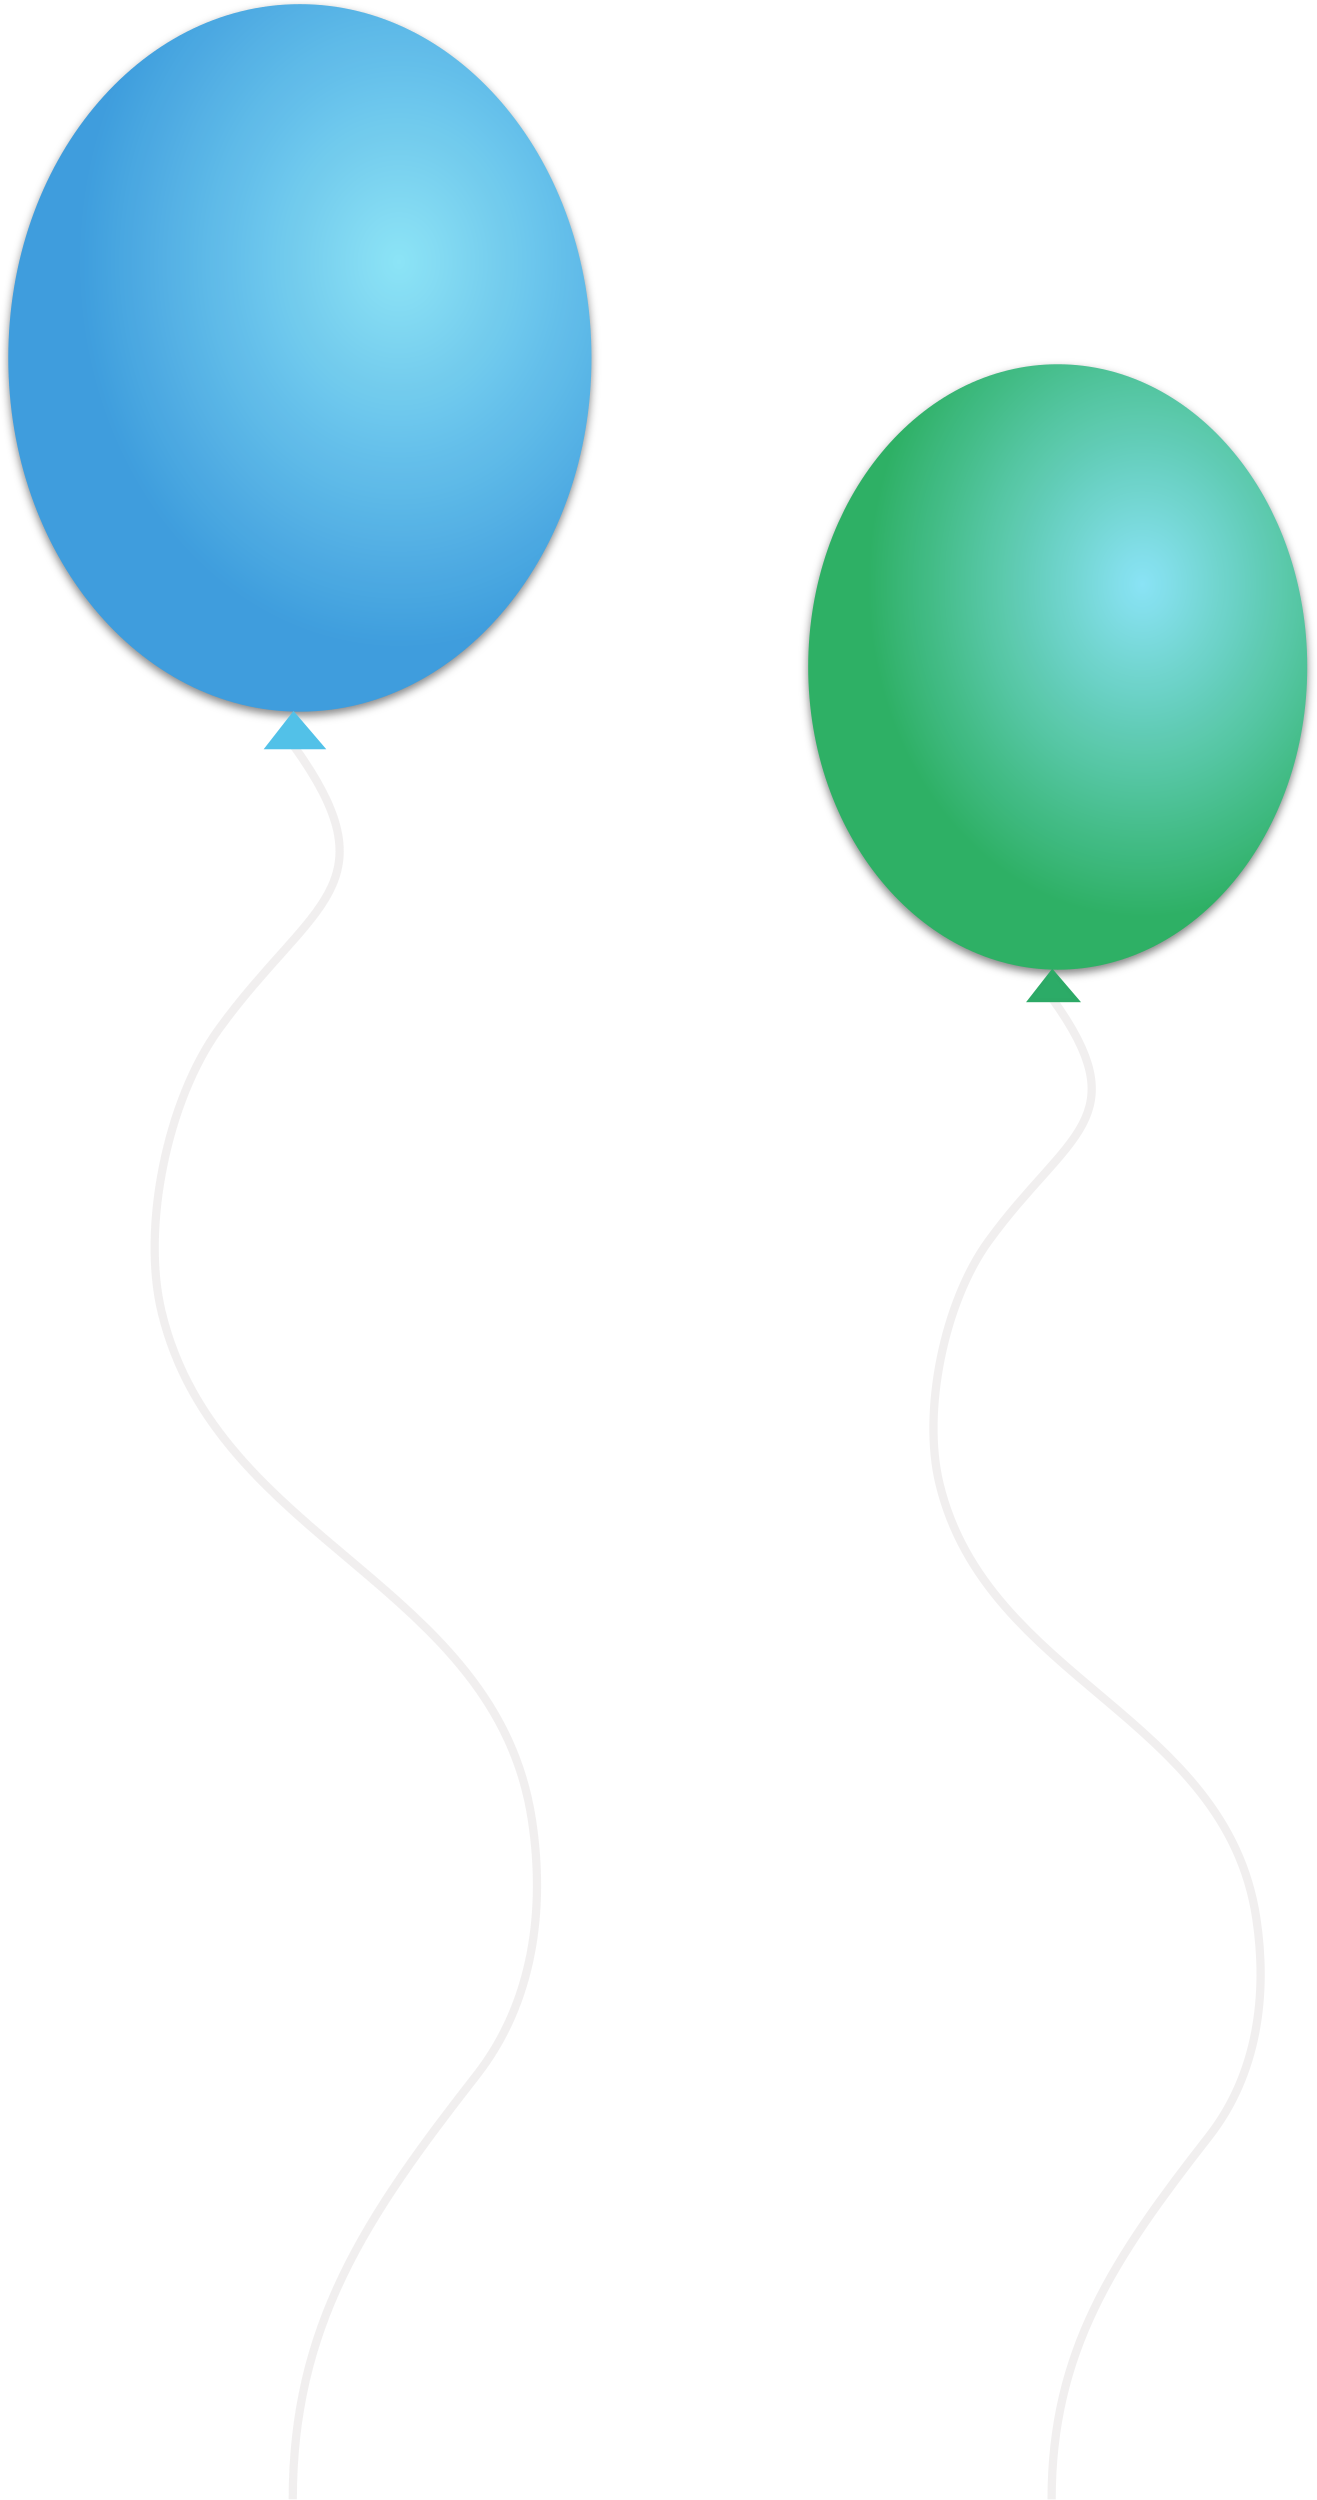
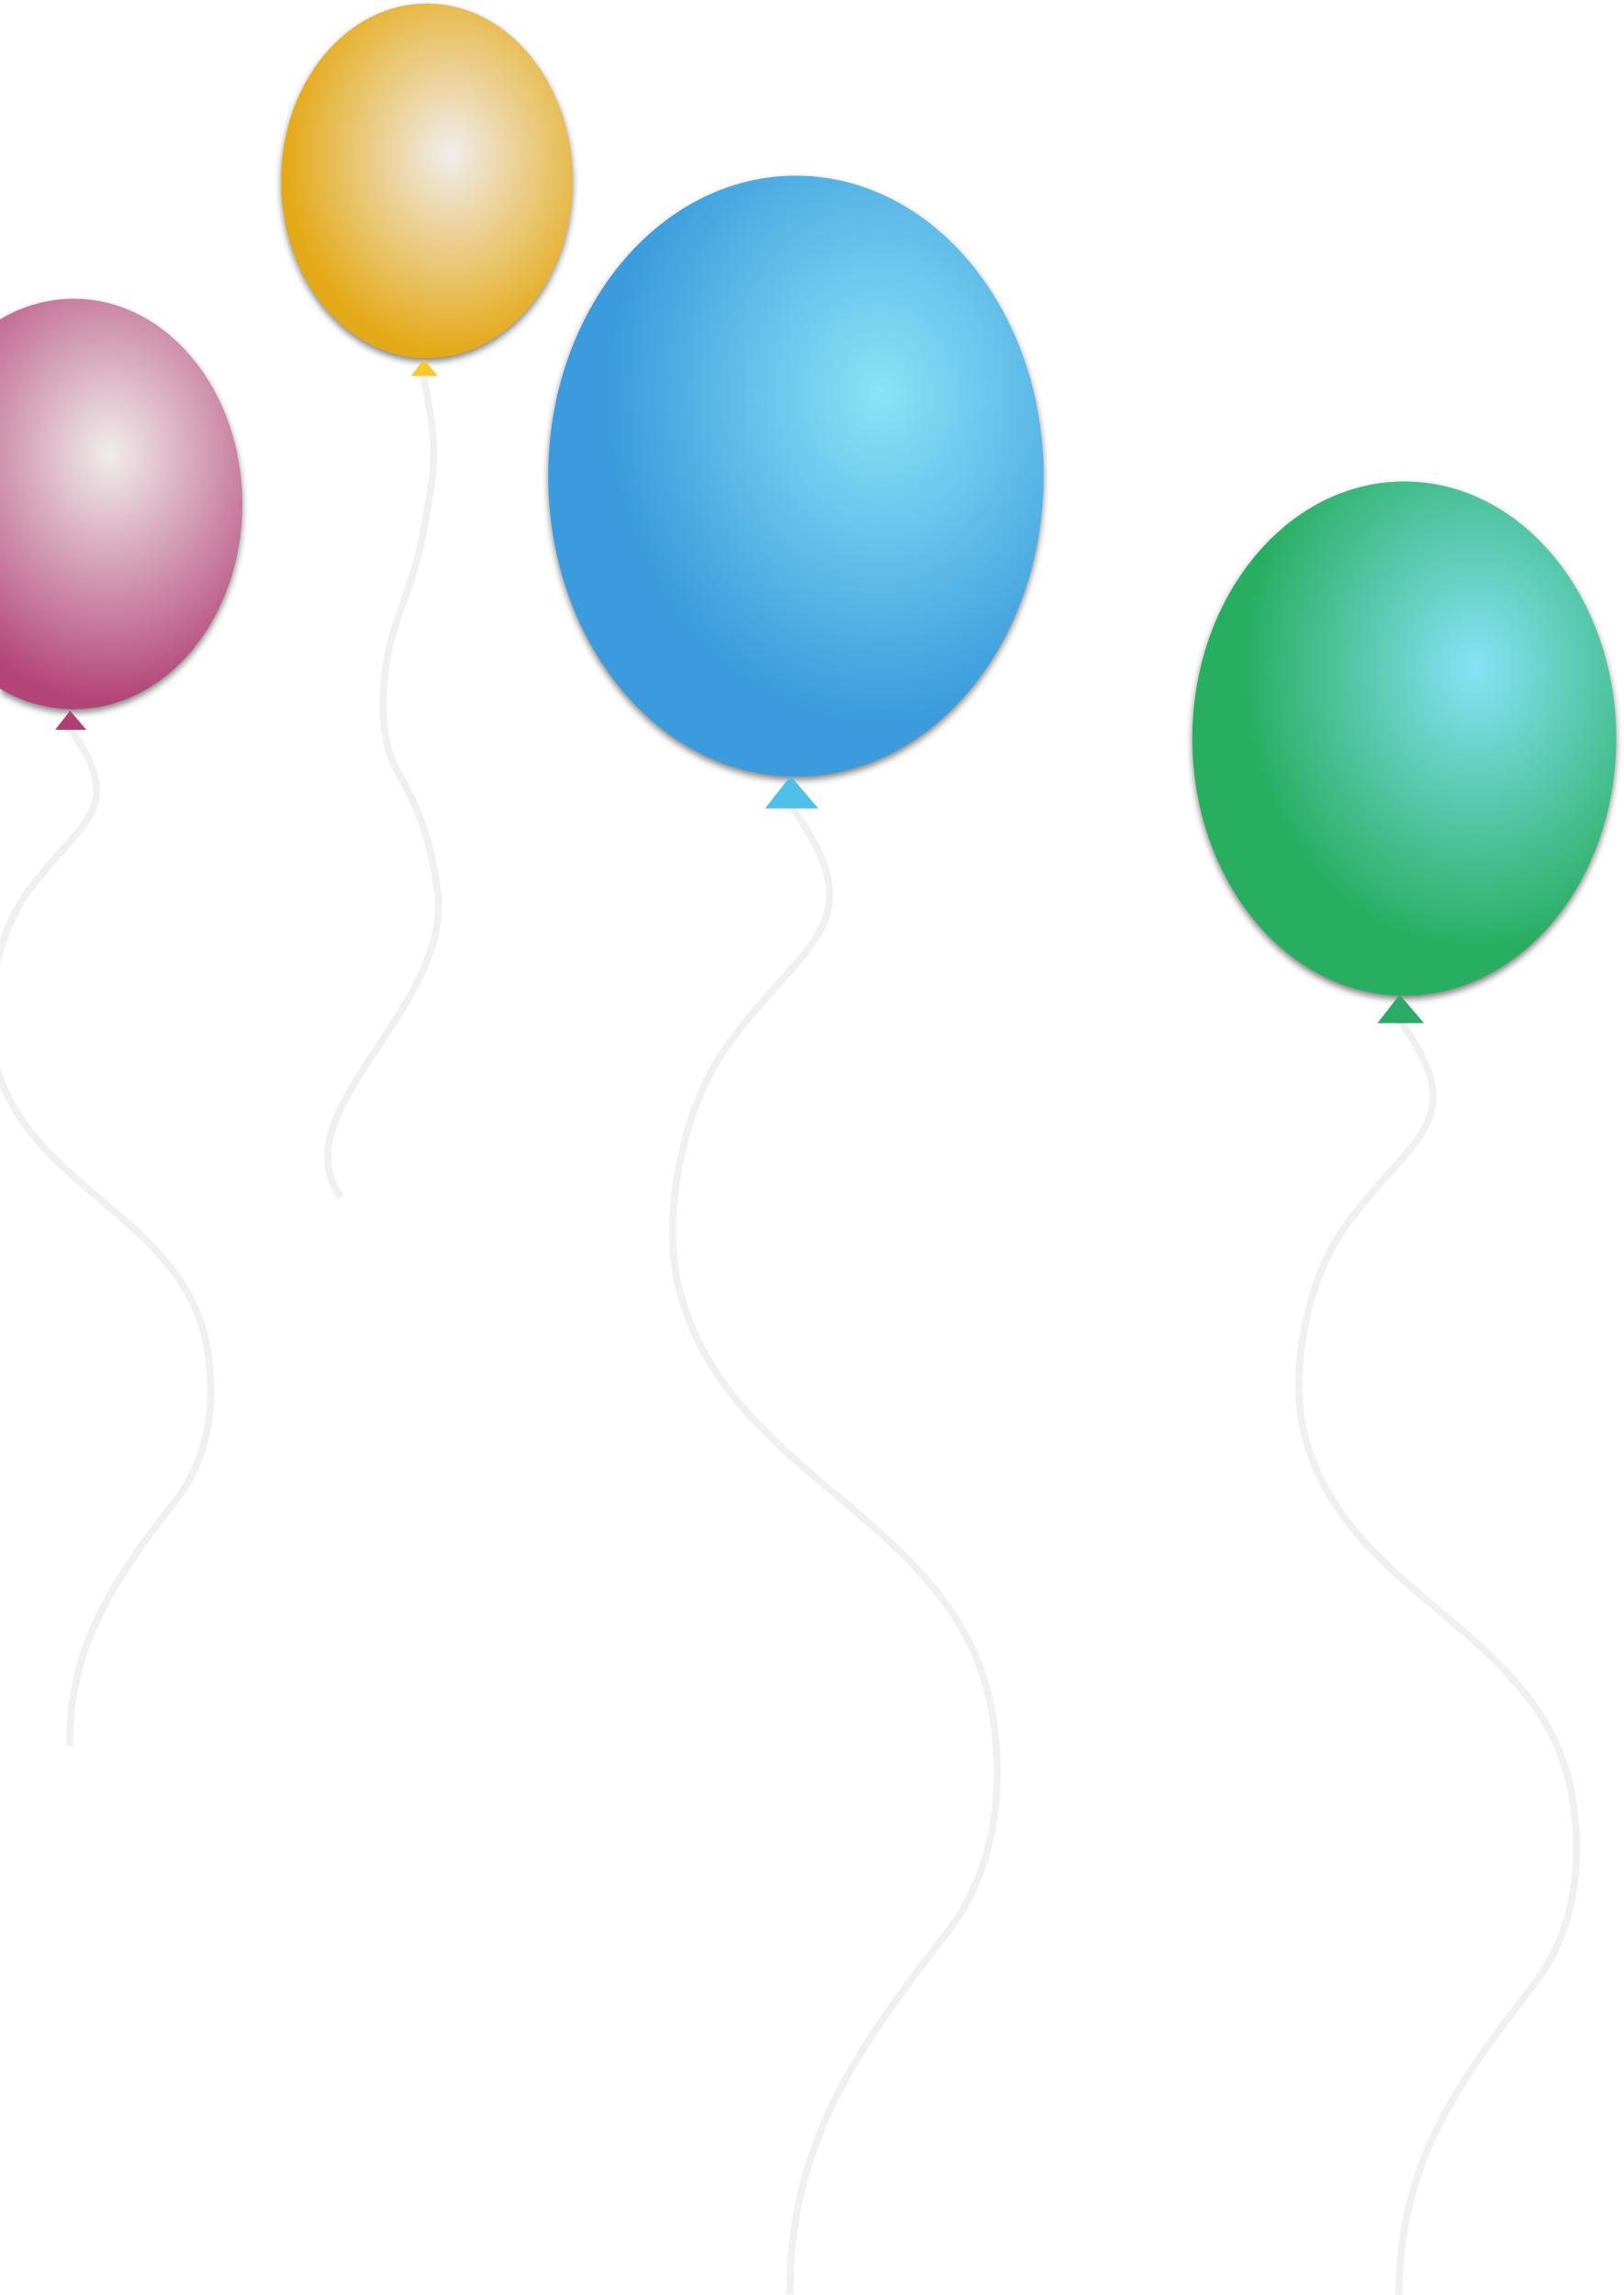
- <svg xmlns="http://www.w3.org/2000/svg" xmlns:xlink="http://www.w3.org/1999/xlink" width="318px" height="604px" viewBox="0 0 318 604" version="1.1">
+ <svg xmlns="http://www.w3.org/2000/svg" xmlns:xlink="http://www.w3.org/1999/xlink" width="462px" height="653px" viewBox="0 0 462 653" version="1.1">
  <defs>
-     <radialGradient cx="66.926%" cy="36.368%" fx="66.926%" fy="36.368%" r="54.834%" id="radialGradient-1">
-       <stop stop-color="#87E2F6" offset="0%" />
-       <stop stop-color="#3598DB" offset="100%" />
+     <radialGradient cx="57.979%" cy="42.314%" fx="57.979%" fy="42.314%" r="56.495%" id="radialGradient-1">
+       <stop stop-color="#F0ECEB" offset="0%" />
+       <stop stop-color="#E3A711" offset="100%" />
    </radialGradient>
-     <ellipse id="path-2" cx="70.452" cy="85.473" rx="70.452" ry="85.473" />
+     <ellipse id="path-2" cx="41.472" cy="50.462" rx="41.472" ry="50.462" />
    <filter x="-50%" y="-50%" width="200%" height="200%" filterUnits="objectBoundingBox" id="filter-3">
      <feOffset dx="0" dy="1" in="SourceAlpha" result="shadowOffsetOuter1" />
      <feGaussianBlur stdDeviation="1" in="shadowOffsetOuter1" result="shadowBlurOuter1" />
      <feColorMatrix values="0 0 0 0 0   0 0 0 0 0   0 0 0 0 0  0 0 0 0.5 0" type="matrix" in="shadowBlurOuter1" />
    </filter>
    <radialGradient cx="66.926%" cy="36.368%" fx="66.926%" fy="36.368%" r="54.834%" id="radialGradient-4">
      <stop stop-color="#87E2F6" offset="0%" />
+       <stop stop-color="#3598DB" offset="100%" />
+     </radialGradient>
+     <ellipse id="path-5" cx="70.452" cy="85.473" rx="70.452" ry="85.473" />
+     <filter x="-50%" y="-50%" width="200%" height="200%" filterUnits="objectBoundingBox" id="filter-6">
+       <feOffset dx="0" dy="1" in="SourceAlpha" result="shadowOffsetOuter1" />
+       <feGaussianBlur stdDeviation="1" in="shadowOffsetOuter1" result="shadowBlurOuter1" />
+       <feColorMatrix values="0 0 0 0 0   0 0 0 0 0   0 0 0 0 0  0 0 0 0.5 0" type="matrix" in="shadowBlurOuter1" />
+     </filter>
+     <radialGradient cx="60.681%" cy="37.798%" fx="60.681%" fy="37.798%" r="60.712%" id="radialGradient-7">
+       <stop stop-color="#F0ECEB" offset="0%" />
+       <stop stop-color="#B13F73" offset="100%" />
+     </radialGradient>
+     <ellipse id="path-8" cx="47.968" cy="58.399" rx="47.968" ry="58.399" />
+     <filter x="-50%" y="-50%" width="200%" height="200%" filterUnits="objectBoundingBox" id="filter-9">
+       <feOffset dx="0" dy="1" in="SourceAlpha" result="shadowOffsetOuter1" />
+       <feGaussianBlur stdDeviation="1" in="shadowOffsetOuter1" result="shadowBlurOuter1" />
+       <feColorMatrix values="0 0 0 0 0   0 0 0 0 0   0 0 0 0 0  0 0 0 0.5 0" type="matrix" in="shadowBlurOuter1" />
+     </filter>
+     <radialGradient cx="66.926%" cy="36.368%" fx="66.926%" fy="36.368%" r="54.834%" id="radialGradient-10">
+       <stop stop-color="#87E2F6" offset="0%" />
+       <stop stop-color="#5ECCB6" offset="42.514%" />
      <stop stop-color="#28AE61" offset="100%" />
    </radialGradient>
-     <ellipse id="path-5" cx="253.544" cy="160.141" rx="60.288" ry="73.141" />
-     <filter x="-50%" y="-50%" width="200%" height="200%" filterUnits="objectBoundingBox" id="filter-6">
+     <ellipse id="path-11" cx="426.544" cy="209.141" rx="60.288" ry="73.141" />
+     <filter x="-50%" y="-50%" width="200%" height="200%" filterUnits="objectBoundingBox" id="filter-12">
      <feOffset dx="0" dy="1" in="SourceAlpha" result="shadowOffsetOuter1" />
      <feGaussianBlur stdDeviation="1" in="shadowOffsetOuter1" result="shadowBlurOuter1" />
      <feColorMatrix values="0 0 0 0 0   0 0 0 0 0   0 0 0 0 0  0 0 0 0.5 0" type="matrix" in="shadowBlurOuter1" />
    </filter>
  </defs>
  <g id="Page-1" stroke="none" stroke-width="1" fill="none" fill-rule="evenodd">
-     <g id="Desktop-Landscape-Copy" transform="translate(-144, -58)">
-       <g id="Group-4" transform="translate(146, 59)">
-         <g id="Balloon" opacity="0.98">
-           <g id="Oval-3" opacity="0.971">
-             <use fill="black" fill-opacity="1" filter="url(#filter-3)" xlink:href="#path-2" />
-             <use fill="url(#radialGradient-1)" fill-rule="evenodd" xlink:href="#path-2" />
+     <g id="Desktop-Landscape-Copy" transform="translate(0, -9)">
+       <g id="Group-5" transform="translate(-27, 10)">
+         <g id="Balloon" opacity="0.98" transform="translate(366.2568, 136)" />
+         <g id="Group-4">
+           <g id="Balloon" transform="translate(107, 0)">
+             <g id="Oval-3" opacity="0.971">
+               <use fill="black" fill-opacity="1" filter="url(#filter-3)" xlink:href="#path-2" />
+               <use fill="url(#radialGradient-1)" fill-rule="evenodd" xlink:href="#path-2" />
+             </g>
+             <path d="M40.458,105.601 C44.43,127.077 44.43,129.149 40.458,150.348 C36.487,171.547 29.017,177.428 29.017,200.011 C29.017,222.593 39.321,217.873 44.43,251.724 C49.539,285.574 -0.567,314.876 16.98,339.585" id="Path-30" stroke="#F1EFEF" stroke-width="2" />
+             <path d="M40.577,101.278 L36.915,105.989 L44.594,105.989 L40.577,101.278 Z" id="Path-24" fill="#F9C82C" />
          </g>
-           <path d="M68.731,178.869 C93.474,213.128 73.14,216.951 50.916,247.57 C38.329,264.913 32.14,295.682 37.056,316.016 C50.533,371.762 117.843,381.426 126.522,438.762 C129.792,460.361 126.854,482.808 113.13,500.37 C86.164,534.875 68.731,561.042 68.731,602.822" id="Path-30" stroke="#F1EFEF" stroke-width="2" />
-           <path d="M68.933,171.547 L62.712,179.527 L75.756,179.527 L68.933,171.547 Z" id="Path-24" stroke="#4FC0E8" fill="#4FC0E8" />
+           <g id="Balloon" transform="translate(183, 49)">
+             <g id="Oval-3" opacity="0.971">
+               <use fill="black" fill-opacity="1" filter="url(#filter-6)" xlink:href="#path-5" />
+               <use fill="url(#radialGradient-4)" fill-rule="evenodd" xlink:href="#path-5" />
+             </g>
+             <path d="M68.731,178.869 C93.474,213.128 73.14,216.951 50.916,247.57 C38.329,264.913 32.14,295.682 37.056,316.016 C50.533,371.762 117.843,381.426 126.522,438.762 C129.792,460.361 126.854,482.808 113.13,500.37 C86.164,534.875 68.731,561.042 68.731,602.822" id="Path-30" stroke="#F1EFEF" stroke-width="2" />
+             <path d="M68.933,171.547 L62.712,179.527 L75.756,179.527 L68.933,171.547 Z" id="Path-24" stroke="#4FC0E8" fill="#4FC0E8" />
+           </g>
+           <g id="Balloon" transform="translate(0, 84)">
+             <g id="Oval-3" opacity="0.971">
+               <use fill="black" fill-opacity="1" filter="url(#filter-9)" xlink:href="#path-8" />
+               <use fill="url(#radialGradient-7)" fill-rule="evenodd" xlink:href="#path-8" />
+             </g>
+             <path d="M46.795,122.212 C63.642,145.62 49.797,148.232 34.666,169.152 C26.096,181.002 21.882,202.025 25.229,215.918 C34.405,254.007 80.233,260.609 86.143,299.785 C88.369,314.542 86.369,329.879 77.025,341.878 C58.665,365.454 46.795,383.332 46.795,411.879" id="Path-30" stroke="#F1EFEF" stroke-width="2" />
+             <path d="M46.933,117.21 L42.697,122.662 L51.579,122.662 L46.933,117.21 Z" id="Path-24" fill="#B13F73" />
+           </g>
+           <g id="Oval-3">
+             <use fill="black" fill-opacity="1" filter="url(#filter-12)" xlink:href="#path-11" />
+             <use fill="url(#radialGradient-10)" fill-rule="evenodd" xlink:href="#path-11" />
+           </g>
+           <path d="M425.071,289.062 C446.244,318.378 428.844,321.65 409.827,347.851 C399.055,362.692 393.76,389.022 397.966,406.421 C409.499,454.125 467.098,462.394 474.525,511.458 C477.322,529.941 474.809,549.149 463.065,564.177 C439.989,593.704 425.071,616.096 425.071,651.848" id="Path-30" stroke="#F1EFEF" stroke-width="2" />
+           <path d="M425.244,282.797 L419.921,289.625 L431.083,289.625 L425.244,282.797 Z" id="Path-24" stroke="#2CA966" fill="#2CAB67" />
        </g>
-         <g id="Oval-3" opacity="0.971">
-           <use fill="black" fill-opacity="1" filter="url(#filter-6)" xlink:href="#path-5" />
-           <use fill="url(#radialGradient-4)" fill-rule="evenodd" xlink:href="#path-5" />
-         </g>
-         <path d="M252.071,240.062 C273.244,269.378 255.844,272.65 236.827,298.851 C226.055,313.692 220.76,340.022 224.966,357.421 C236.499,405.125 294.098,413.394 301.525,462.458 C304.322,480.941 301.809,500.149 290.065,515.177 C266.989,544.704 252.071,567.096 252.071,602.848" id="Path-30" stroke="#F1EFEF" stroke-width="2" />
-         <path d="M252.244,233.797 L246.921,240.625 L258.083,240.625 L252.244,233.797 Z" id="Path-24" stroke="#2CA966" fill="#2CAB67" />
      </g>
    </g>
  </g>
</svg>
